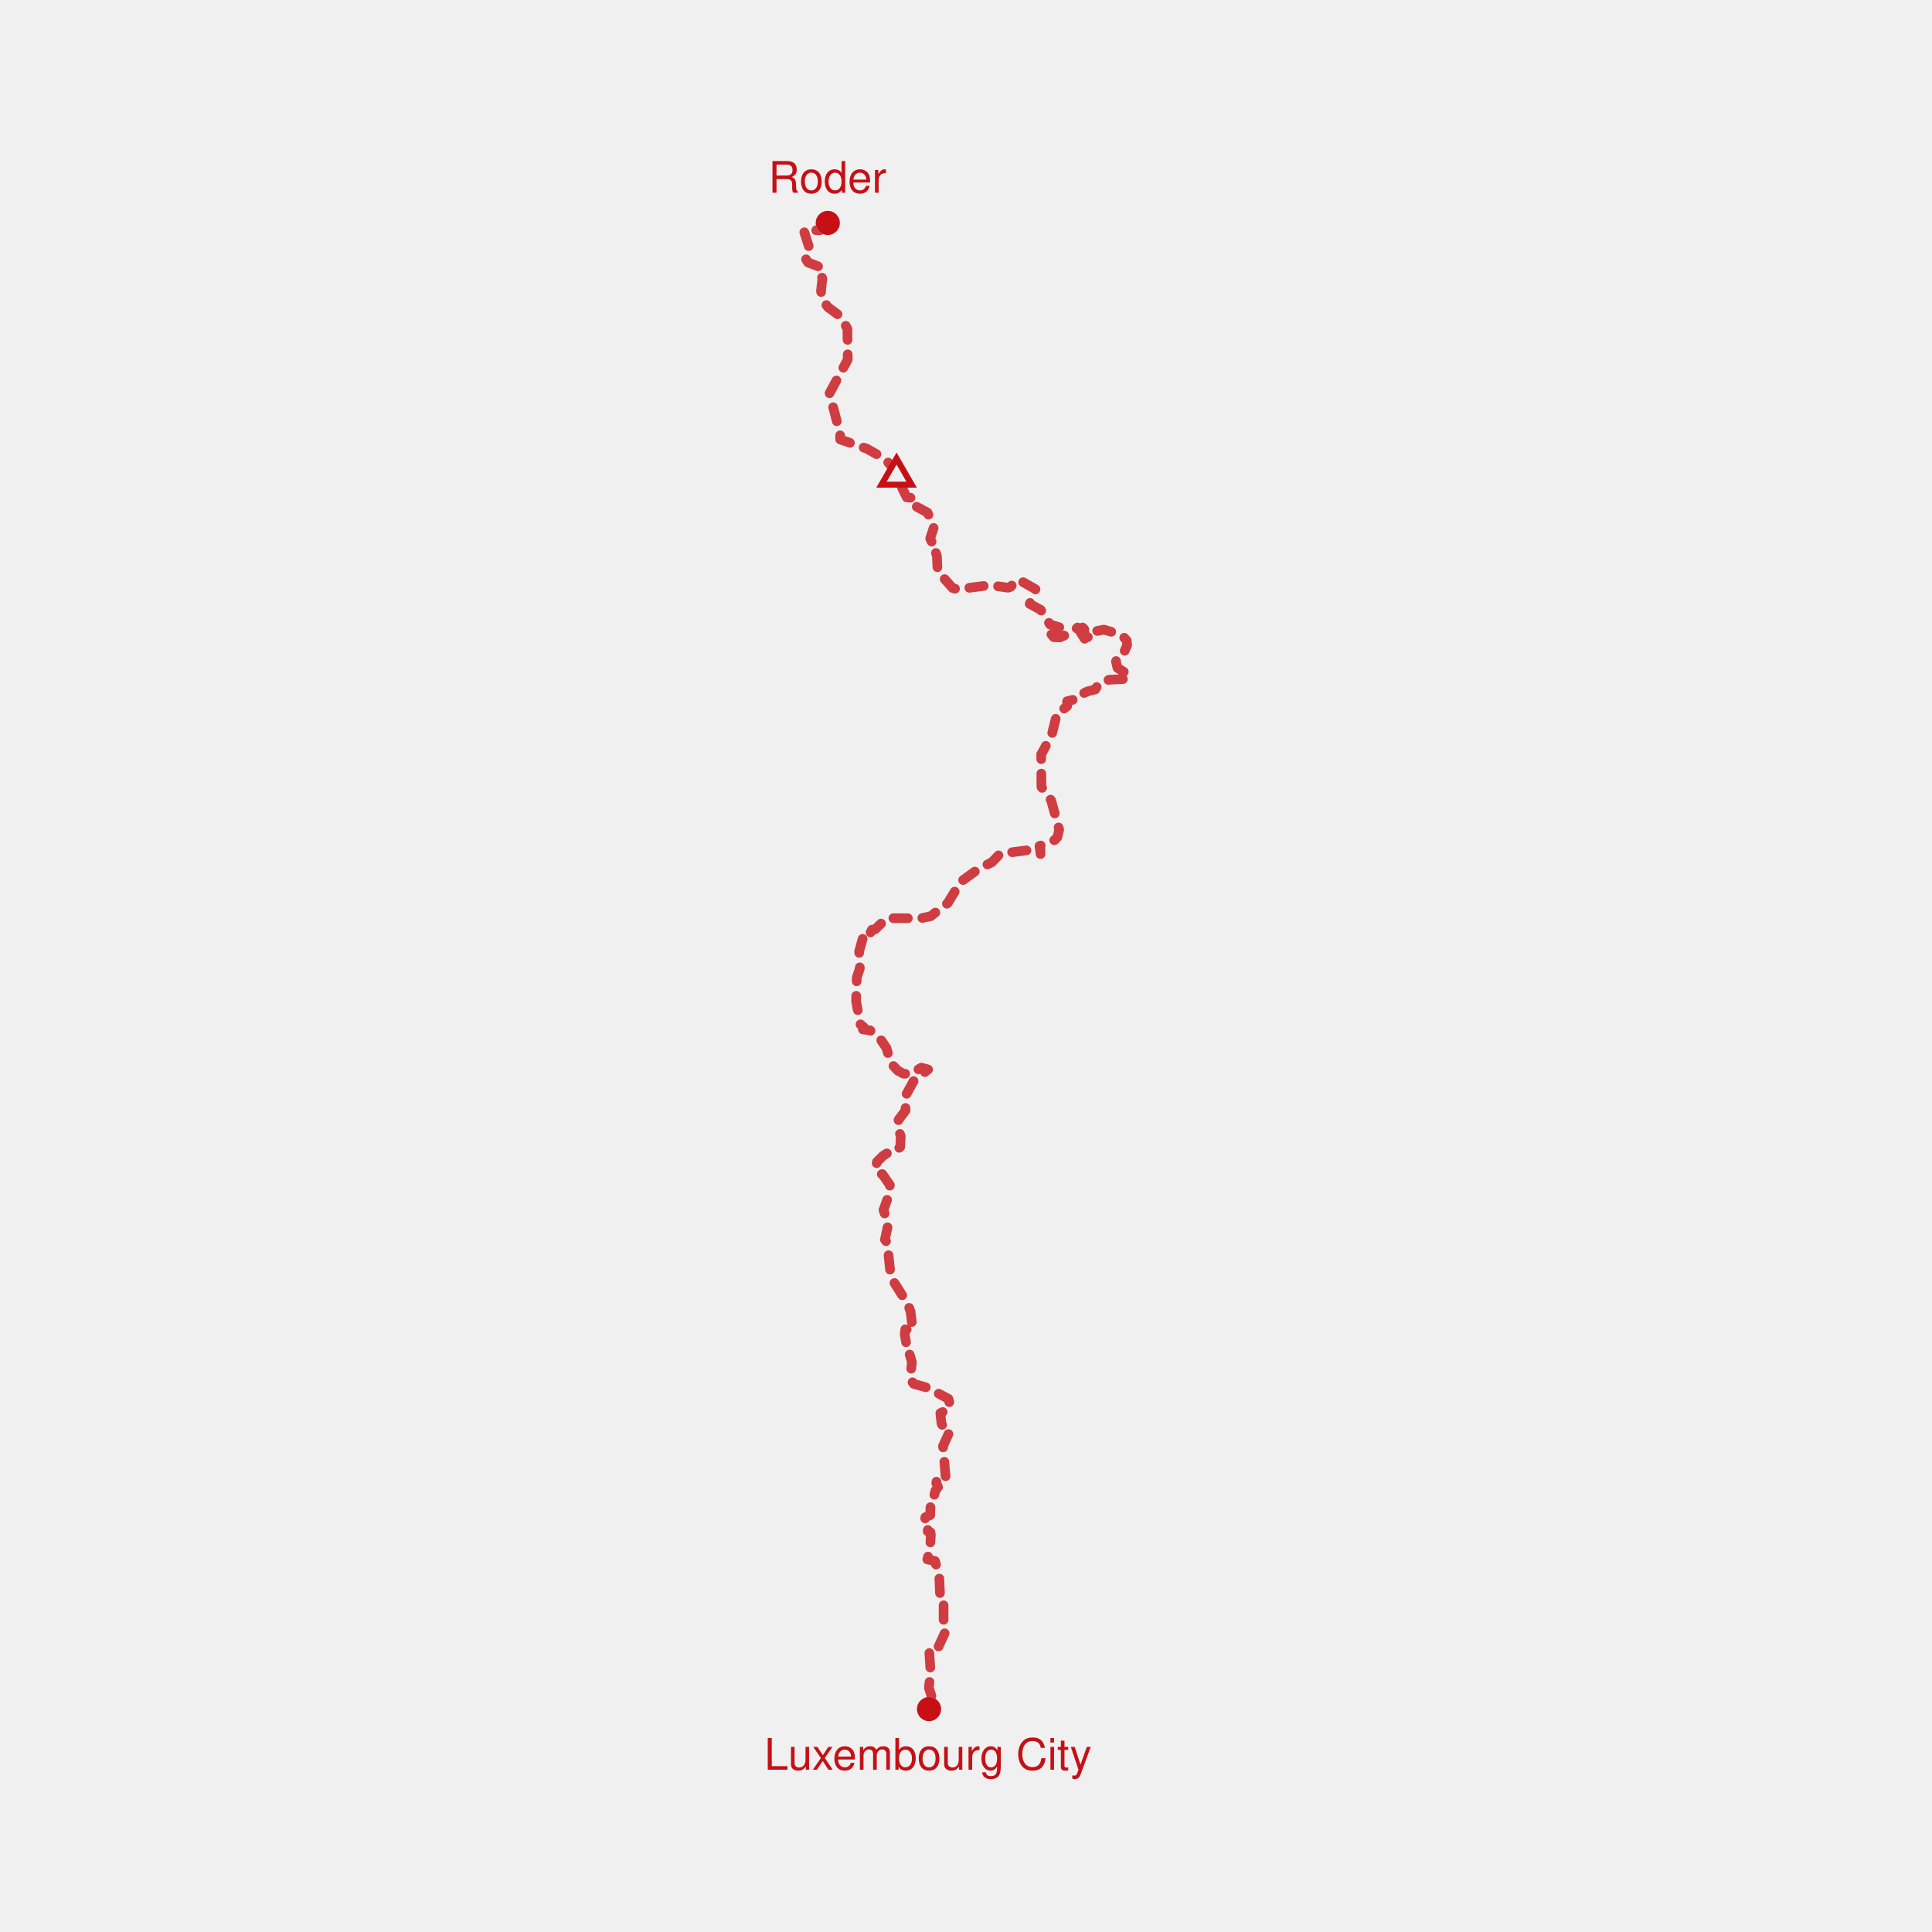
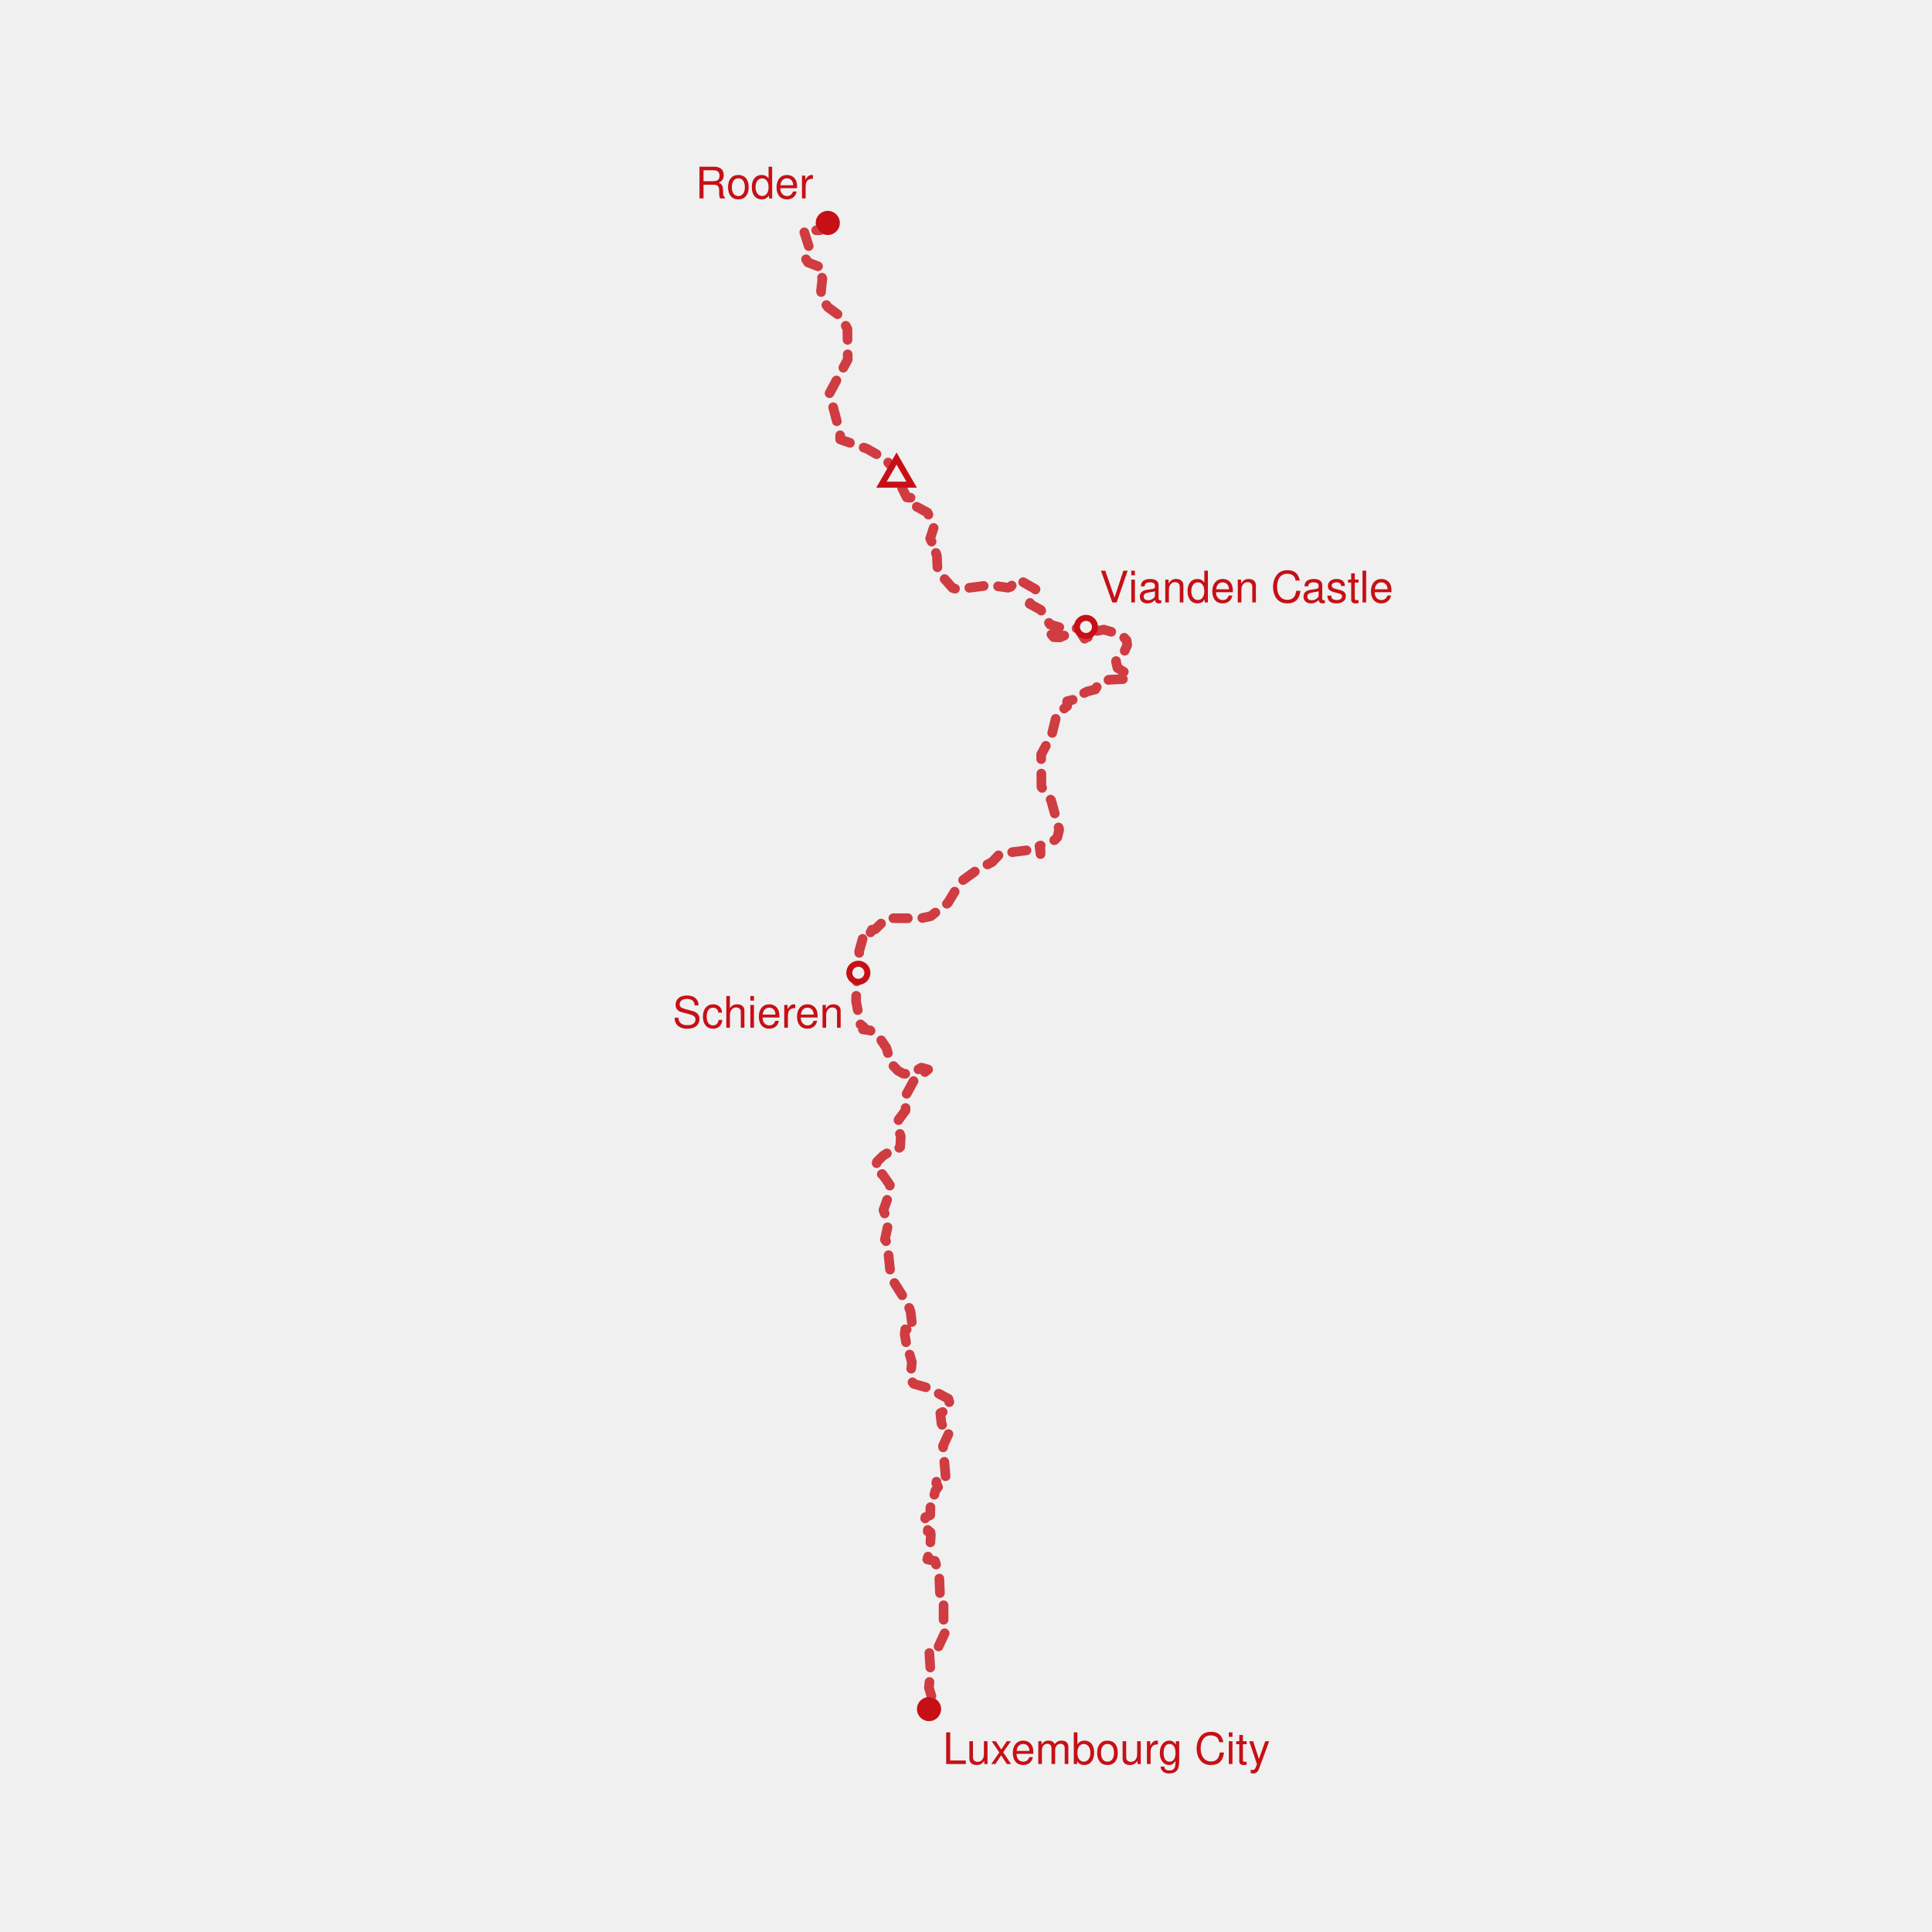
<svg xmlns="http://www.w3.org/2000/svg" version="1.1" viewBox="0 0 800 800">
  <style>
    .line {
      fill: none;
      stroke-width: 4;
      stroke: #C61016;
      stroke-opacity: 0.8;
      stroke-linejoin: round;
      stroke-dasharray: 6 6;
      stroke-linecap: round;
    }
  </style>
  <style>
    .flying {
      stroke-dasharray: 2 8;
    }
  </style>
  <style>
    .ferry {
      stroke-dasharray: 2 12;
    }
  </style>
  <style>
    .stage {
      r: 5;
      fill: #C61016;
    }
  </style>
  <style>
    .home {
      fill: #C61016;
    }
  </style>
  <style>
    .partialAttendance {
      opacity: 0.5;
    }
  </style>
  <style>
    .dayStop {
      r: 3.75;
      fill: none;
      stroke: #C61016;
      stroke-width: 2.5;
    }
  </style>
  <style>
    .label {
      font-family: Helvetica;
      font-size: 18px;
      fill: #C61016;
    }
  </style>
  <style>
    .labelRect {
      display: none;
    }
  </style>
  <style>
    .elevationMarker {
      fill: none;
      stroke: #C61016;
      stroke-width: 2.5;
    }
  </style>
  <defs>
    <mask id="SvgjsMask1009">
      <rect width="800" height="800" x="0" y="0" fill="white" />
      <circle r="5" cx="342.765" cy="92.308" fill="black" />
      <circle r="5" cx="384.689" cy="707.692" fill="black" />
+       <circle r="3.5" cx="449.673" cy="259.599" fill="black" />
+       <circle r="3.5" cx="355.424" cy="402.807" fill="black" />
      <polygon points="371.249,189.869 364.999,200.695 377.499,200.695" fill="black" />
    </mask>
  </defs>
  <path d="M342.765 92.308L339.561 95.329L332.798 95.399L335.094 102.605L333.296 106.624L334.577 108.661L340.3 110.892L339.641 112.791L340.531 115.451L339.953 120.508L340.46 123.903L342.809 127.186L348.175 131.134L350.899 136.19L351.032 148.877L343.477 162.863L347.882 179.657L347.891 181.955L359.015 185.83L366.446 190.052L368.991 192.889L375.469 205.966L378.913 206.243L378.762 209.384L384.075 212.262L386.709 218.253L385.169 223.012L385.792 224.34L387.163 224.796L386.567 226.041L387.955 230.191L388.231 236.498L394.398 243.441L396.32 244.035L410.007 242.293L417.349 243.358L418.506 242.984L420.802 240.218L422.297 240.287L428.784 243.98L426.373 250.051L430.947 252.526L434.791 258.596L438.627 259.73L437.826 261.181L434.151 261.292L436.322 263.836L438.912 263.946L444.056 261.679L446.2 259.84L449.297 264.79L451.495 265.26L452.163 265.066L452.109 264.043L449.644 263.711L448.265 259.826L450.436 262.039L457.066 260.711L462.975 262.426L465.334 263.877L466.526 265.218L466.748 267.126L465.476 269.988L462.468 271.868L462.103 273.969L462.717 276.568L467.238 279.346L466.944 281.115L459.238 281.461L455.073 282.912L453.533 285.483L450.223 286.312L444.856 288.951L444.972 289.587L441.875 290.361L441.875 292.406L439.891 293.982L439.437 296.068L437.239 297.243L435.468 304.414L431.125 312.386L431.232 325.854L435.263 331.434L438.591 343.546L437.817 346.708L436.758 347.812L430.422 350.311L430.867 353.653L430.822 351.388L414.074 353.515L410.808 356.966L404.988 359.934L397.753 365.166L392.458 373.931L385.374 379.383L381.325 380.239L367.122 380.197L362.379 384.807L361.07 384.972L359.139 388.615L357.529 387.58L355.749 393.942L356.033 401.034L354.779 404.731L354.476 414.594L356.318 424.222L357.573 425.215L357.297 426.263L360.252 426.635L364.105 429.601L367.015 433.876L368.928 440.343L371.776 443.321L374.054 444.576L376.991 444.741L381.494 442.08L384.306 442.852L378.273 447.678L374.935 453.799L374.971 459.796L372.114 463.614L371.402 465.888L372.986 470.533L372.764 474.916L372.097 475.536L371.046 475.15L365.654 478.595L363.144 481.062L362.708 482.895L364.292 486.422L365.315 486.147L368.483 490.68L367.656 495.97L365.823 501.04L367.807 506.812L366.428 513.272L367.398 514.663L368.875 528.89L375.968 540.112L377.045 543.154L377.961 550.863L374.846 550.451L374.615 552.474L375.247 556.232L375.808 556.122L376.591 557.966L376.368 559.866L377.587 563.995L376.875 571.151L378.362 573.023L384.173 574.674L392.716 579.215L393.099 580.591L391.924 580.921L392.049 583.824L389.379 585.159L389.85 589.479L391.007 591.722L393.392 592.382L390.473 598.765L391.604 612.08L388.017 611.942L387.67 614.129L388.435 615.752L387.314 617.251L386.015 622.366L385.321 622.339L385.196 627.399L383.185 628.224L382.936 629.626L384.502 630.053L384.137 634.095L385.294 634.48L385.445 635.593L385.063 641.684L383.968 645.711L387.127 646.344L388.889 652.062L389.361 663.043L389.486 663.964L390.714 664.321L390.723 671.975L391.897 674.724L388.364 682.363L385.472 682.239L384.76 683.572L385.321 692.172L384.627 698.861L385.828 702.748L384.822 703.339L384.689 707.692 " class="line bicycling" mask="url(#SvgjsMask1009)" />
  <circle r="5" cx="342.765" cy="92.308" class="stage" />
  <circle r="5" cx="384.689" cy="707.692" class="stage" />
+   <circle r="3.5" cx="449.673" cy="259.599" class="dayStop" />
+   <circle r="3.5" cx="355.424" cy="402.807" class="dayStop" />
  <polygon points="371.249,189.869 364.999,200.695 377.499,200.695" class="elevationMarker" />
-   <rect width="136.44" height="21.6" x="316.469" y="715.692" opacity="0.2" fill="green" class="labelRect" />
-   <text x="316.469" y="732.794" class="label">
-     <tspan dy="0" x="316.469">Luxembourg City</tspan>
+   <rect width="122.58" height="21.6" x="455.33" y="232.342" opacity="0.2" fill="green" class="labelRect" />
+   <text x="455.33" y="249.444" class="label">
+     <tspan dy="0" x="455.33">Vianden Castle</tspan>
  </text>
-   <rect width="49.14" height="21.6" x="318.195" y="62.708" opacity="0.2" fill="green" class="labelRect" />
-   <text x="318.195" y="79.809" class="label">
-     <tspan dy="0" x="318.195">Roder</tspan>
+   <rect width="71.28" height="21.6" x="278.487" y="408.463" opacity="0.2" fill="green" class="labelRect" />
+   <text x="278.487" y="425.565" class="label">
+     <tspan dy="0" x="278.487">Schieren</tspan>
+   </text>
+   <rect width="49.14" height="21.6" x="287.968" y="65.051" opacity="0.2" fill="green" class="labelRect" />
+   <text x="287.968" y="82.152" class="label">
+     <tspan dy="0" x="287.968">Roder</tspan>
+   </text>
+   <rect width="136.44" height="21.6" x="390.346" y="713.349" opacity="0.2" fill="green" class="labelRect" />
+   <text x="390.346" y="730.451" class="label">
+     <tspan dy="0" x="390.346">Luxembourg City</tspan>
  </text>
</svg>
